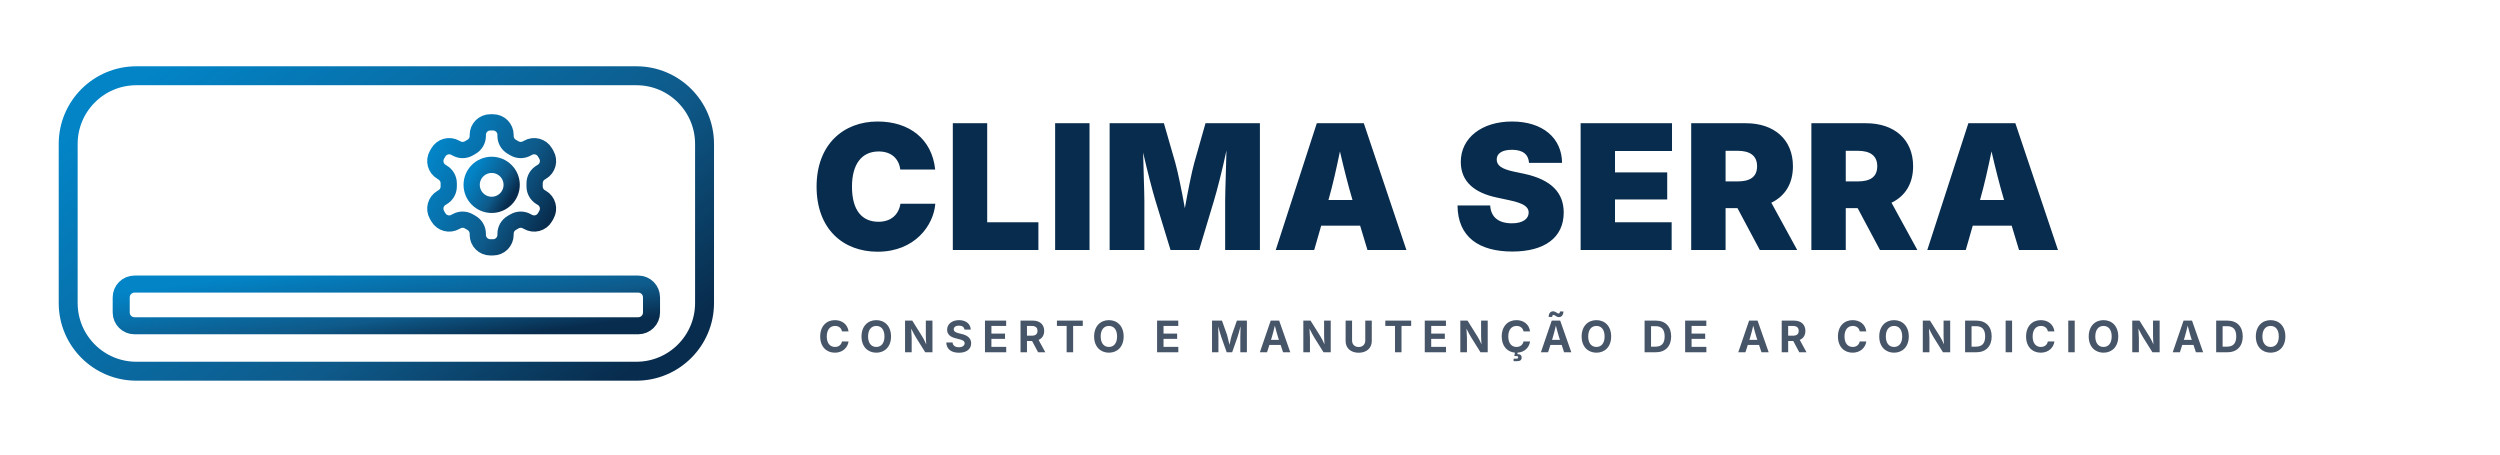
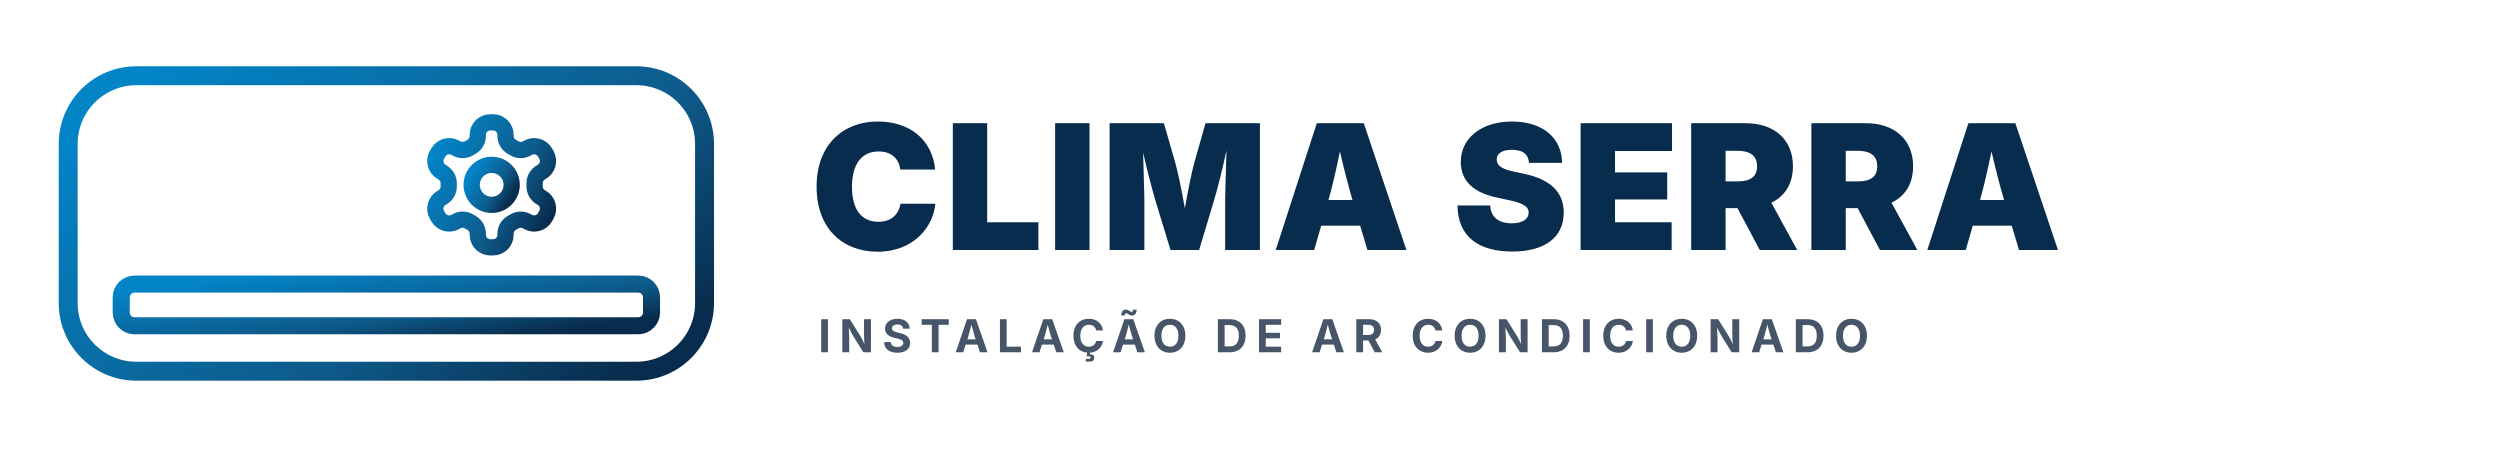
<svg xmlns="http://www.w3.org/2000/svg" viewBox="0 0 660 120" fill="none">
  <defs>
    <linearGradient id="climaGrad" x1="0%" y1="20%" x2="100%" y2="80%">
      <stop offset="0%" stop-color="#0284C7" />
      <stop offset="65%" stop-color="#0E5A8A" />
      <stop offset="100%" stop-color="#082C4D" />
    </linearGradient>
  </defs>
  <g id="clima-icon">
    <rect x="18" y="20" width="168" height="78" rx="18" fill="none" stroke="url(#climaGrad)" stroke-width="5" stroke-linejoin="round" />
    <rect x="32" y="75" width="140" height="11" rx="3.5" fill="none" stroke="url(#climaGrad)" stroke-width="4.5" stroke-linejoin="round" />
    <g transform="translate(110, 29) scale(1.65)" stroke="url(#climaGrad)" stroke-width="2.6" fill="none" stroke-linecap="round" stroke-linejoin="round">
      <path d="M12.22 2h-.44a2 2 0 0 0-2 2v.18a2 2 0 0 1-1 1.73l-.43.25a2 2 0 0 1-2 0l-.15-.08a2 2 0 0 0-2.73.73l-.22.38a2 2 0 0 0 .73 2.73l.15.1a2 2 0 0 1 1 1.72v.51a2 2 0 0 1-1 1.74l-.15.09a2 2 0 0 0-.73 2.73l.22.38a2 2 0 0 0 2.73.73l.15-.08a2 2 0 0 1 2 0l.43.25a2 2 0 0 1 1 1.73V20a2 2 0 0 0 2 2h.44a2 2 0 0 0 2-2v-.18a2 2 0 0 1 1-1.73l.43-.25a2 2 0 0 1 2 0l.15.08a2 2 0 0 0 2.73-.73l.22-.39a2 2 0 0 0-.73-2.73l-.15-.08a2 2 0 0 1-1-1.74v-.5a2 2 0 0 1 1-1.74l.15-.09a2 2 0 0 0 .73-2.73l-.22-.38a2 2 0 0 0-2.73-.73l-.15.08a2 2 0 0 1-2 0l-.43-.25a2 2 0 0 1-1-1.73V4a2 2 0 0 0-2-2z" />
      <circle cx="12" cy="12" r="3.2" />
    </g>
  </g>
  <g id="clima-text">
    <text x="214" y="66" font-family="'Outfit', 'Plus Jakarta Sans', system-ui, -apple-system, sans-serif" font-size="46" font-weight="900" fill="#082C4D" letter-spacing="1">
      CLIMA SERRA
    </text>
-     <text x="216" y="93" font-family="'Plus Jakarta Sans', system-ui, -apple-system, sans-serif" font-size="11.5" font-weight="700" fill="#475569" letter-spacing="2.4">
-       CONSERTO E MANUTENÇÃO DE AR CONDICIONADO
+     <text x="216" y="93" font-family="'Plus Jakarta Sans', system-ui, -apple-system, sans-serif" font-size="12" font-weight="700" fill="#475569" letter-spacing="2.2">
+       INSTALAÇÃO DE AR CONDICIONADO
    </text>
  </g>
</svg>
